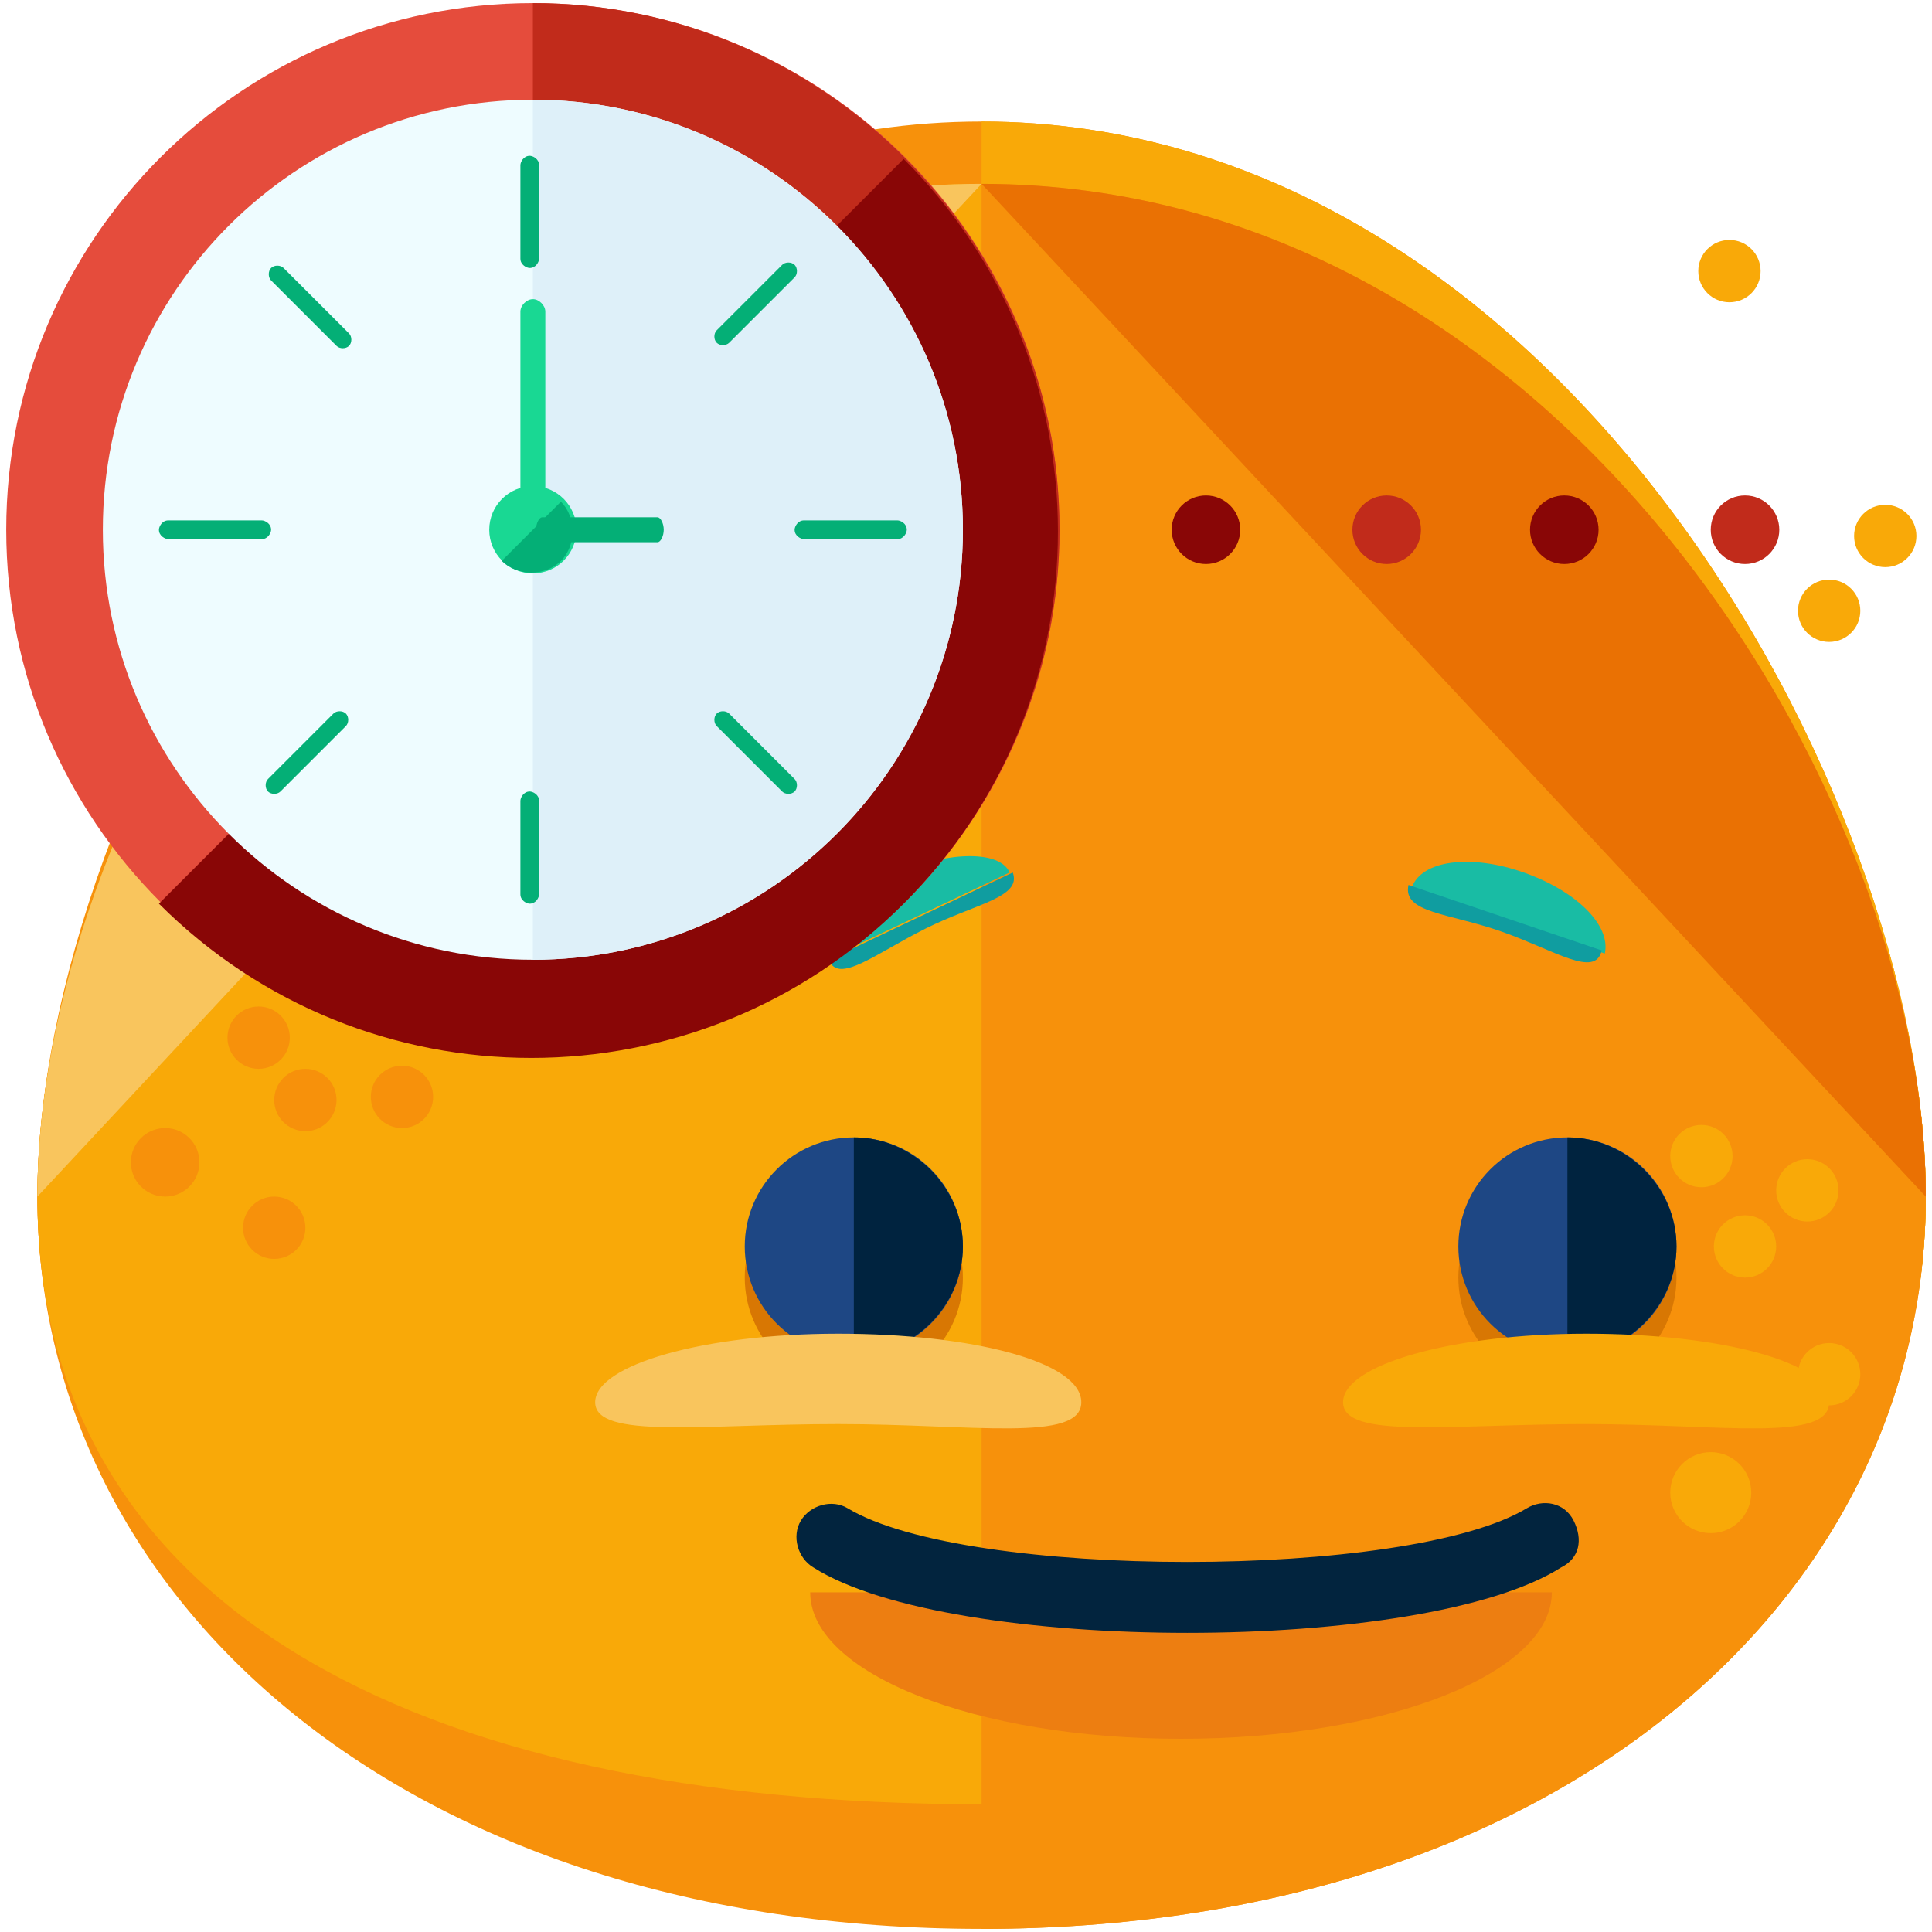
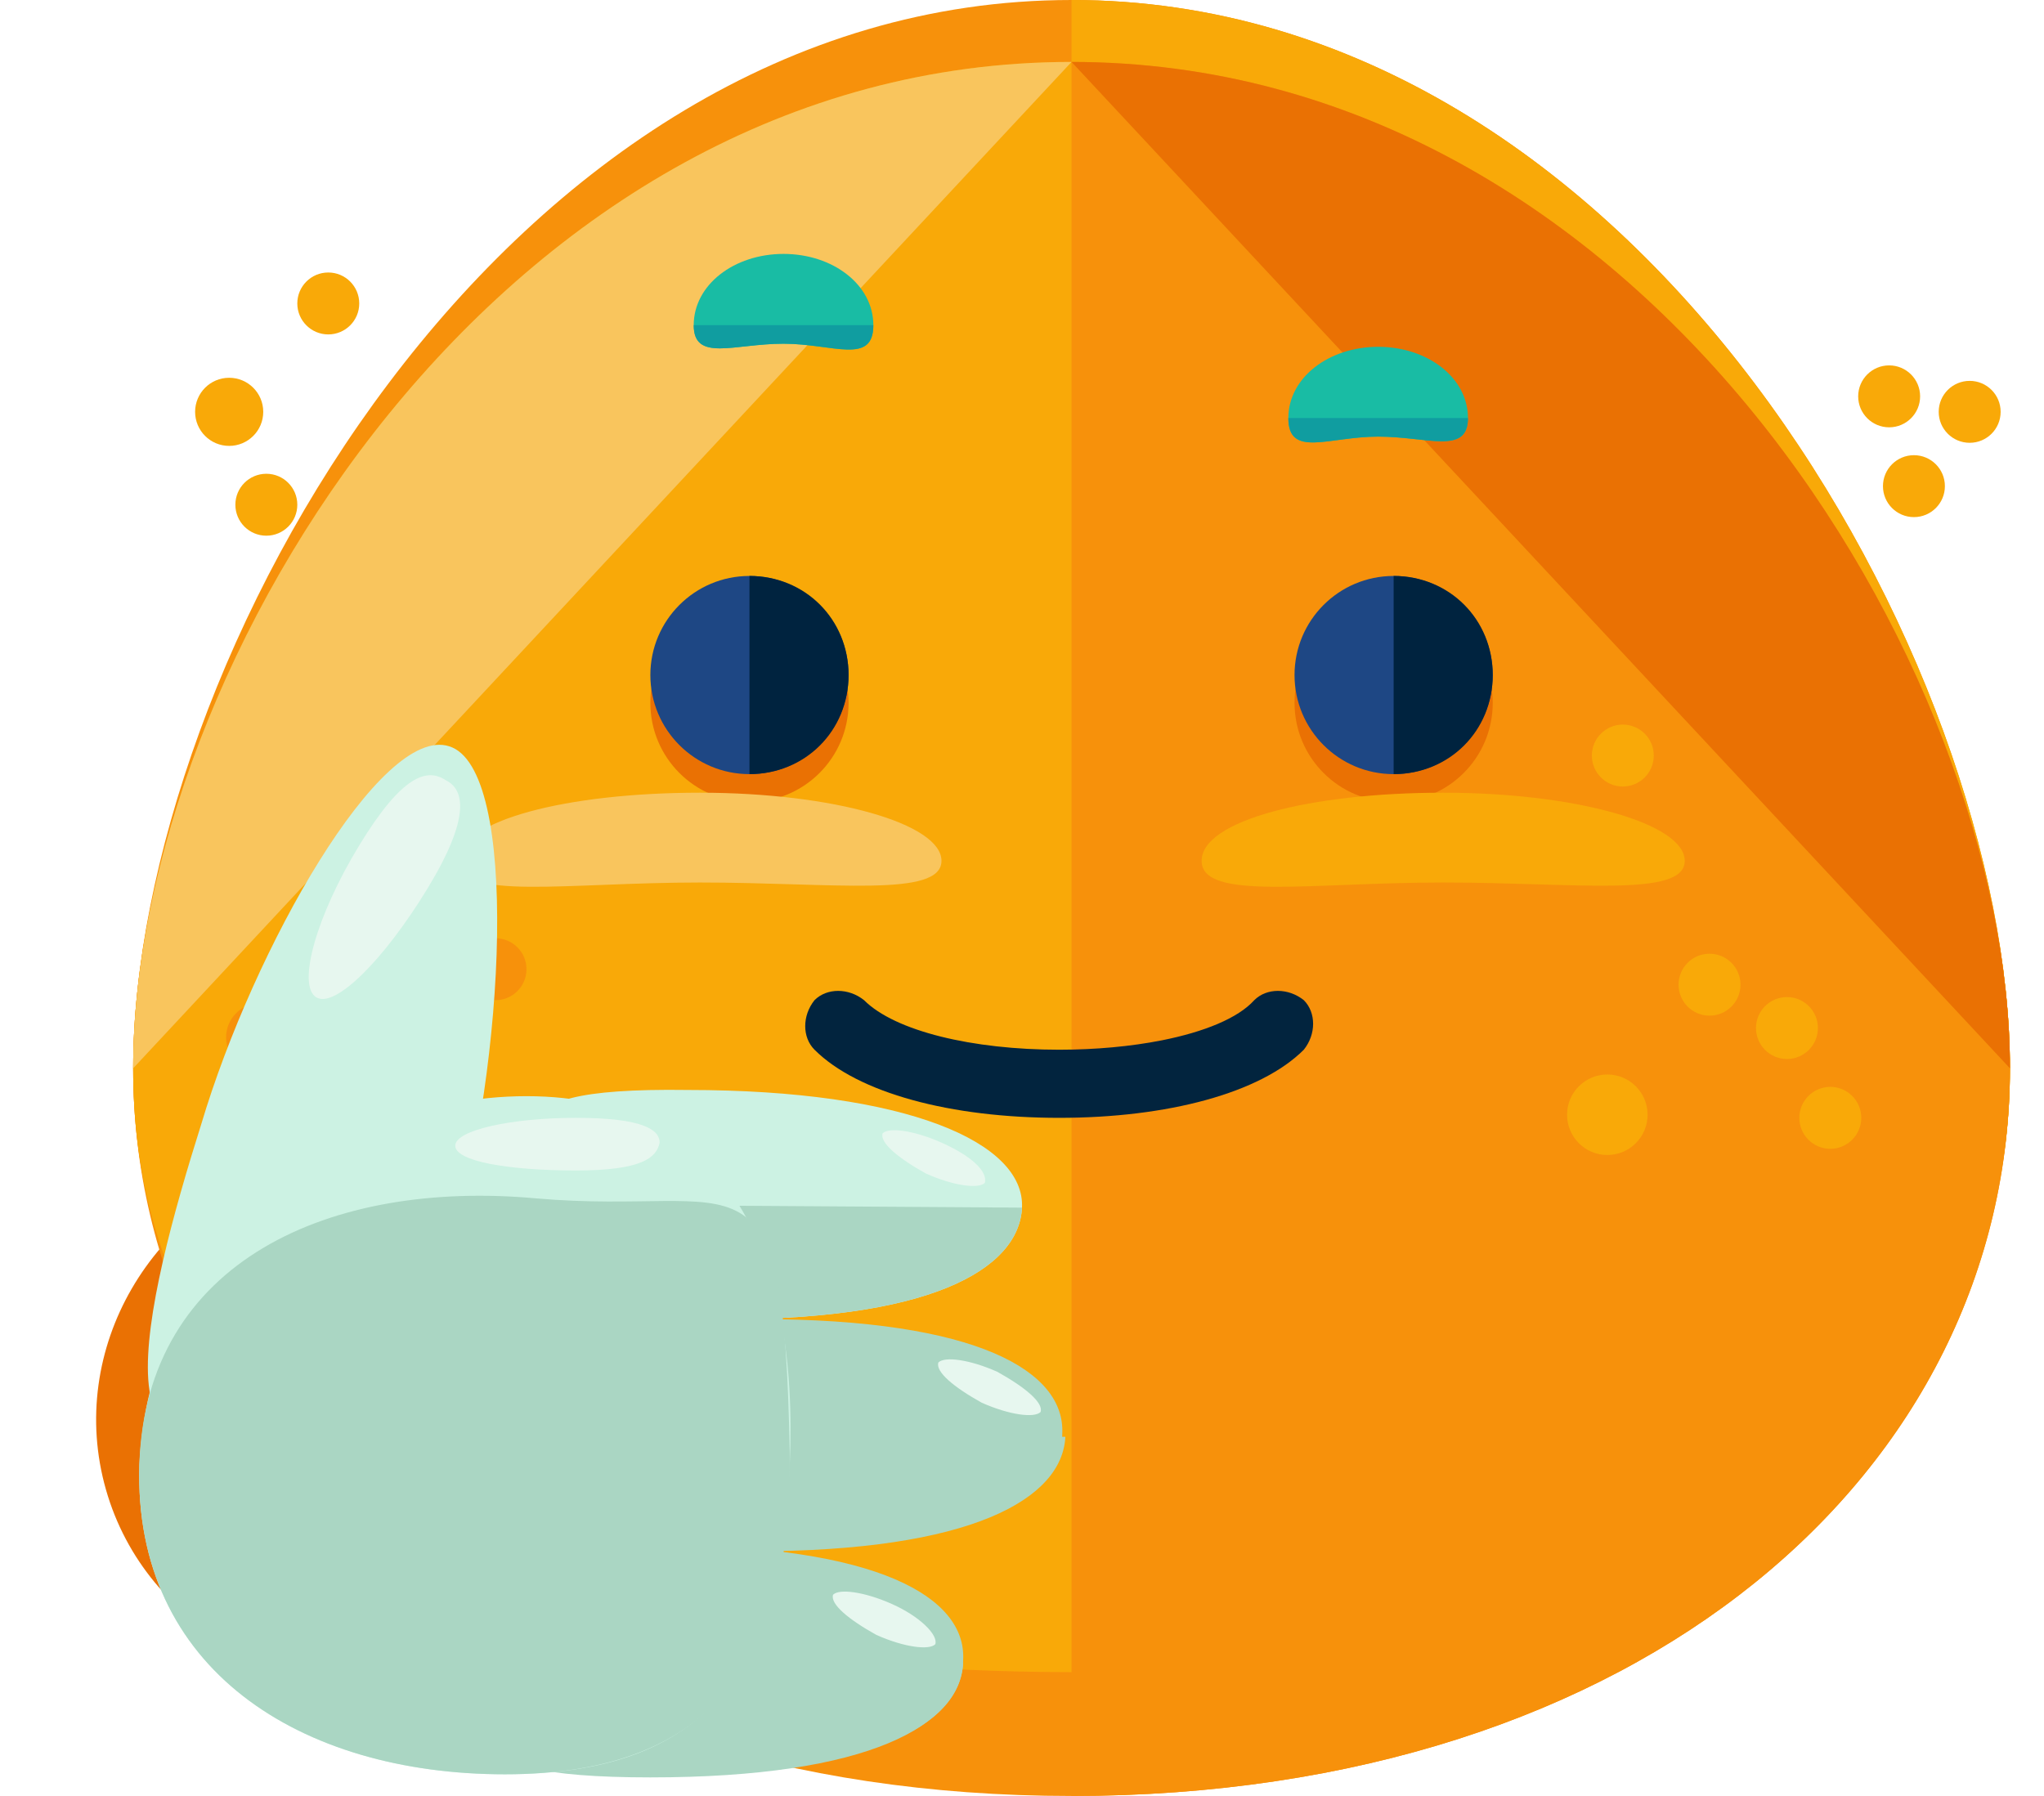
- <svg xmlns="http://www.w3.org/2000/svg" width="62" height="62" viewBox="0 0 62 62">
-   <g fill="none">
-     <g transform="translate(1 3)">
-       <path fill="#F7910B" d="M60.8 35.4c0 13-11.9 23.5-30.3 23.5S.2 48.4.2 35.4 12.1 2.9 30.5 2.9s30.3 19.5 30.3 32.5z" />
-       <path fill="#F7910B" d="M60.8 35.4c0 13-11.9 19.5-30.3 19.5S.2 48.4.2 35.4 12.1.9 30.5.9s30.3 21.5 30.3 34.5z" />
-       <path fill="#F9A908" d="M30.5.9c18.4 0 30.3 21.5 30.3 34.5S48.9 54.9 30.5 54.9" />
-       <path fill="#F9A908" d="M60.8 35.4c0 13-11.9 19.5-30.3 19.5S.2 48.4.2 35.4 12.1 2.9 30.5 2.9s30.3 19.5 30.3 32.5z" />
-       <path fill="#F9C55D" d="M.2 35.4c0-13 11.9-32.5 30.3-32.5" />
-       <path fill="#F7910B" d="M30.5 2.9c18.4 0 30.3 19.5 30.3 32.5S48.9 58.9 30.5 58.9" />
-       <path fill="#EA7103" d="M30.5 2.9c18.4 0 30.3 19.5 30.3 32.5" />
-       <circle cx="8.8" cy="32.3" r="1" fill="#F7910B" />
-       <circle cx="4.3" cy="34.3" r="1.1" fill="#F7910B" />
-       <circle cx="7.3" cy="30.3" r="1" fill="#F7910B" />
-       <circle cx="11.9" cy="32.2" r="1" fill="#F7910B" />
-       <circle cx="57" cy="35.2" r="1" fill="#F9A908" />
-       <circle cx="53.6" cy="34.1" r="1" fill="#F9A908" />
-       <circle cx="57.7" cy="41.1" r="1" fill="#F9A908" />
-       <circle cx="53.9" cy="44.9" r="1.3" fill="#F9A908" />
-       <circle cx="55" cy="37" r="1" fill="#F9A908" />
-       <circle cx="7.8" cy="36.4" r="1" fill="#F7910B" />
-       <circle cx="8.6" cy="28" r="1" fill="#F7910B" />
-       <circle cx="3.3" cy="14.2" r="1.1" fill="#F9A908" />
-       <circle cx="6.5" cy="10.7" r="1" fill="#F9A908" />
-       <circle cx="57.7" cy="16.6" r="1" fill="#F9A908" />
-       <circle cx="54.5" cy="5.7" r="1" fill="#F9A908" />
-       <circle cx="59.5" cy="14.2" r="1" fill="#F9A908" />
-       <circle cx="4.5" cy="17.2" r="1" fill="#F9A908" />
-       <g transform="translate(22 33)">
-         <circle cx="4.4" cy="5" r="3.5" fill="#D87703" />
-         <circle cx="27.3" cy="5" r="3.5" fill="#D87703" />
-         <circle cx="4.4" cy="4" r="3.5" fill="#1E4784" />
-         <path fill="#00233F" d="M4.4.5C6.3.5 7.9 2.1 7.9 4S6.3 7.5 4.4 7.5" />
-         <circle cx="27.3" cy="4" r="3.5" fill="#1E4784" />
-         <path fill="#00233F" d="M27.3.5c1.9 0 3.5 1.6 3.5 3.5s-1.6 3.5-3.5 3.5" />
+ <svg xmlns="http://www.w3.org/2000/svg" width="66" height="58" viewBox="0 0 66 58">
+   <g fill="none" transform="translate(1)">
+     <ellipse cx="10.884" cy="45.694" fill="#EA7103" rx="8.8" ry="8.5" transform="rotate(-15.885 10.884 45.694)" />
+     <g transform="translate(3)">
+       <path fill="#F7910B" d="M60.9 34.5C60.9 47.5 49 58 30.6 58S.3 47.5.3 34.5 12.2 2 30.6 2s30.3 19.5 30.3 32.5z" />
+       <path fill="#F7910B" d="M60.9 34.5C60.9 47.5 49 54 30.6 54S.3 47.5.3 34.5 12.2 0 30.6 0s30.3 21.5 30.3 34.5z" />
+       <path fill="#F9A908" d="M30.6 0C49 0 60.9 21.5 60.9 34.5S49 54 30.6 54" />
+       <path fill="#F9A908" d="M60.9 34.5C60.9 47.5 49 54 30.6 54S.3 47.5.3 34.5 12.2 2 30.6 2s30.3 19.5 30.3 32.5z" />
+       <path fill="#F9C55D" d="M.3 34.5C.3 21.5 12.2 2 30.6 2" />
+       <path fill="#F7910B" d="M30.6 2C49 2 60.9 21.5 60.9 34.5S49 58 30.6 58" />
+       <path fill="#EA7103" d="M30.6 2C49 2 60.9 21.5 60.9 34.5" />
+       <g transform="translate(17 18)">
+         <circle cx="3.2" cy="4.7" r="3.2" fill="#EA7103" />
+         <circle cx="24" cy="4.7" r="3.2" fill="#EA7103" />
+         <circle cx="3.2" cy="3.8" r="3.2" fill="#1E4784" />
+         <path fill="#00233F" d="M3.2.6C5 .6 6.4 2 6.4 3.8 6.4 5.6 5 7 3.2 7" />
+         <circle cx="24" cy="3.8" r="3.2" fill="#1E4784" />
+         <path fill="#00233F" d="M24 .6c1.8 0 3.2 1.4 3.2 3.2C27.2 5.6 25.8 7 24 7" />
      </g>
      <g>
-         <path fill="#19BCA4" d="M9.8 1c-1.6.8-2.7 2-2.3 2.8L13.4 1c-.3-.7-1.9-.7-3.6 0zM29.9 1c-1.7-.6-3.3-.4-3.6.5l6.2 2.1c.2-.9-.9-2-2.6-2.6z" transform="translate(18 24)" />
-         <path fill="#109DA0" d="M10.7 2.8c1.6-.8 3.1-1 2.8-1.8L7.6 3.8c.3.8 1.5-.2 3.1-1zM29.2 2.9c1.7.6 3 1.5 3.2.6l-6.2-2.1c-.2.9 1.3.9 3 1.5z" transform="translate(18 24)" />
-         <path fill="#F9C55D" d="M7.9 15.8c-4.3 0-7.8 1-7.8 2.2 0 1.2 3.5.7 7.8.7s7.8.6 7.8-.7c0-1.3-3.5-2.2-7.8-2.2z" transform="translate(18 24)" />
-         <path fill="#F9A908" d="M31.9 15.8c-4.3 0-7.8 1-7.8 2.2 0 1.2 3.5.7 7.8.7s7.8.6 7.8-.7c0-1.3-3.5-2.2-7.8-2.2z" transform="translate(18 24)" />
-       </g>
-     </g>
-     <circle cx="17.1" cy="17" r="16.9" fill="#E54C3C" />
-     <path fill="#C12B1B" d="M17.1.1C26.4.1 34 7.7 34 17c0 9.3-7.6 16.9-16.9 16.9" />
-     <path fill="#890606" d="M29 5.1c6.6 6.6 6.6 17.3 0 23.9-6.6 6.6-17.3 6.6-23.9 0" />
-     <circle cx="17.1" cy="17" r="13.8" fill="#EEFCFF" />
-     <path fill="#DEF0F9" d="M17.1 3.2c7.6 0 13.8 6.2 13.8 13.8 0 7.6-6.2 13.8-13.8 13.8" />
-     <circle cx="17.1" cy="17" r="1.4" fill="#19D893" />
-     <path fill="#04AF76" d="M18 16.1c.5.5.5 1.4 0 1.9s-1.4.5-1.9 0" />
-     <g fill="#04AF76">
-       <g>
-         <path d="M1.3 3.3c0 .1-.1.3-.3.3-.1 0-.3-.1-.3-.3v-3C.7.2.8 0 1 0c.1 0 .3.1.3.3v3zM1.3 23.7c0 .1-.1.3-.3.3-.1 0-.3-.1-.3-.3v-3c0-.1.1-.3.3-.3.1 0 .3.1.3.3v3z" transform="translate(5 5) translate(11)" />
+         <path fill="#19BCA4" d="M6.2 2.5c0 1.3-1.3.6-2.9.6-1.6 0-2.9.6-2.9-.6C.4 1.2 1.7.2 3.3.2c1.6 0 2.9 1 2.9 2.3z" transform="translate(18 8)" />
+         <path fill="#109DA0" d="M6.2 2.5c0 1.3-1.3.6-2.9.6-1.6 0-2.9.6-2.9-.6" transform="translate(18 8)" />
      </g>
      <g>
-         <path d="M20.8 1.3c-.1 0-.3-.1-.3-.3 0-.1.1-.3.3-.3h3c.1 0 .3.1.3.3 0 .1-.1.3-.3.3h-3zM.4 1.3C.3 1.3.1 1.2.1 1 .1.9.2.7.4.7h3c.1 0 .3.1.3.3 0 .1-.1.3-.3.3h-3z" transform="translate(5 5) translate(0 11)" />
+         <path fill="#19BCA4" d="M.6 2.5c0 1.3 1.3.6 2.9.6 1.6 0 2.9.6 2.9-.6C6.4 1.2 5.1.2 3.5.2 1.9.2.6 1.2.6 2.5z" transform="translate(37 11)" />
+         <path fill="#109DA0" d="M.6 2.5c0 1.3 1.3.6 2.9.6 1.6 0 2.9.6 2.9-.6" transform="translate(37 11)" />
      </g>
+       <g>
+         <path fill="#F9C55D" d="M16.4 2.8c0 1.2-3.5.7-7.8.7S.8 4.1.8 2.8C.8 1.5 4.3.6 8.6.6s7.8 1 7.8 2.2z" transform="translate(10 25)" />
+         <path fill="#F9A908" d="M40.4 2.8c0 1.2-3.5.7-7.8.7s-7.8.6-7.8-.7c0-1.3 3.5-2.2 7.8-2.2s7.8 1 7.8 2.2z" transform="translate(10 25)" />
+       </g>
+       <circle cx="8.9" cy="31.5" r="1" fill="#F7910B" />
+       <circle cx="4.4" cy="33.5" r="1.1" fill="#F7910B" />
+       <circle cx="7.4" cy="29.5" r="1" fill="#F7910B" />
+       <circle cx="12" cy="31.3" r="1" fill="#F7910B" />
+       <circle cx="51.2" cy="31.8" r="1" fill="#F9A908" />
+       <circle cx="53.7" cy="33.2" r="1" fill="#F9A908" />
+       <circle cx="48.4" cy="24.4" r="1" fill="#F9A908" />
+       <circle cx="47.9" cy="36" r="1.3" fill="#F9A908" />
+       <circle cx="55.1" cy="36.1" r="1" fill="#F9A908" />
+       <circle cx="7.9" cy="35.5" r="1" fill="#F7910B" />
+       <circle cx="8.7" cy="27.1" r="1" fill="#F7910B" />
+       <circle cx="3.4" cy="13.3" r="1.1" fill="#F9A908" />
+       <circle cx="6.6" cy="9.8" r="1" fill="#F9A908" />
+       <circle cx="57.8" cy="15.7" r="1" fill="#F9A908" />
+       <circle cx="57" cy="12.8" r="1" fill="#F9A908" />
+       <circle cx="59.6" cy="13.3" r="1" fill="#F9A908" />
+       <circle cx="4.6" cy="16.3" r="1" fill="#F9A908" />
    </g>
-     <g fill="#04AF76">
-       <path d="M15.4 3c-.1.1-.3.1-.4 0-.1-.1-.1-.3 0-.4L17.1.5c.1-.1.3-.1.4 0 .1.1.1.3 0 .4L15.4 3zM1 17.4c-.1.1-.3.1-.4 0-.1-.1-.1-.3 0-.4l2.1-2.1c.1-.1.3-.1.4 0 .1.1.1.3 0 .4L1 17.4z" transform="translate(8 8)" />
-       <g>
-         <path d="M15 15.3c-.1-.1-.1-.3 0-.4.1-.1.3-.1.4 0l2.1 2.1c.1.1.1.3 0 .4-.1.1-.3.1-.4 0L15 15.3zM.7 1C.6.9.6.7.7.6c.1-.1.3-.1.4 0l2.1 2.1c.1.1.1.3 0 .4-.1.1-.3.1-.4 0L.7 1z" transform="translate(8 8)" />
-       </g>
+     <g>
+       <path fill="#CCF2E3" d="M10.5.1c-2.2-.7-6.3 6.5-8 12.2C.7 18-1.3 26 5.6 20.1c1.8-1.5 3.2 1.7 5-4 1.7-5.7 2.2-15.3-.1-16z" transform="translate(3 24)" />
+       <path fill="#AAD6C3" d="M20.2 26c-7.1 0-5.3-1.7-5.2-3.7.1-2-1.7-3.7 5.5-3.7 7.1 0 9.9 1.7 9.8 3.7 0 2.1-2.9 3.7-10.1 3.7z" transform="translate(3 24)" />
+       <path fill="#AAD6C3" d="M30.4 22.4c-.1 2-3 3.7-10.1 3.7s-5.3-1.7-5.2-3.7" transform="translate(3 24)" />
+       <path fill="#CCF2E3" d="M18.9 18.6c-7.1 0-5.2-1.6-5.2-3.7.1-2-2.7-3.8 4.5-3.7 7.1 0 10.9 1.7 10.8 3.8-.1 2-3 3.7-10.1 3.6z" transform="translate(3 24)" />
+       <path fill="#AAD6C3" d="M29 15c-.1 2-3 3.7-10.1 3.6-7.1 0-5.2-1.6-5.2-3.7M17 33.3c-7.1 0-5.3-1.7-5.2-3.7.1-2-1.7-3.7 5.5-3.7 7.1 0 9.9 1.7 9.8 3.7 0 2.1-2.9 3.7-10.1 3.7z" transform="translate(3 24)" />
+       <path fill="#AAD6C3" d="M27.1 29.7c-.1 2-3 3.7-10.1 3.7s-5.3-1.7-5.2-3.7" transform="translate(3 24)" />
+       <path fill="#CCF2E3" d="M12.3 33.3c-6.6 0-12-3.4-11.8-10C.8 16.7 6.4 11.4 13 11.4s8.8 5.3 8.5 11.9c-.3 6.6-2.6 10-9.2 10z" transform="translate(3 24)" />
+       <path fill="#AAD6C3" d="M12.3 33.3c-6.6 0-12-3.4-11.8-10 .2-6.6 6.2-9.2 12.8-8.6 6.8.6 8-2.1 8.2 8.2.1 6.6-2.4 10.4-9.2 10.4z" transform="translate(3 24)" />
+       <path fill="#E7F7EF" d="M28.2 20.3c-.9-.4-1.7-.5-1.9-.3-.1.3.5.8 1.4 1.3.9.4 1.7.5 1.9.3.1-.3-.5-.8-1.4-1.3zM26.4 12.9c-.9-.4-1.7-.5-1.9-.3-.1.3.5.8 1.4 1.3.9.4 1.7.5 1.9.3.1-.4-.5-.9-1.4-1.3zM24.8 27.8c-.9-.4-1.7-.5-1.9-.3-.1.3.5.8 1.4 1.3.9.4 1.7.5 1.9.3.1-.3-.5-.9-1.4-1.3zM14.6 13.8c-2.2 0-3.9-.3-3.9-.8s1.8-.9 3.9-.9c2.2 0 2.7.4 2.7.8-.1.5-.6.9-2.7.9zM9.8 4.7C8.4 7 6.8 8.6 6.2 8.2c-.6-.4 0-2.6 1.4-4.9C9 1 9.8.8 10.4 1.2c.6.3.8 1.2-.6 3.5z" transform="translate(3 24)" />
    </g>
-     <path fill="#19D893" d="M17.5 16.3c0 .2-.2.4-.4.4s-.4-.2-.4-.4V10c0-.2.2-.4.4-.4s.4.2.4.4v6.3z" />
-     <path fill="#04AF76" d="M17.4 17.4c-.1 0-.2-.2-.2-.4s.1-.4.2-.4h3.7c.1 0 .2.2.2.4s-.1.4-.2.4h-3.7z" />
-     <circle cx="38.7" cy="17" r="1.1" fill="#890606" />
-     <circle cx="44.5" cy="17" r="1.1" fill="#C12B1B" />
-     <circle cx="50.2" cy="17" r="1.1" fill="#890606" />
-     <circle cx="56" cy="17" r="1.1" fill="#C12B1B" />
-     <g>
-       <path fill="#ED7E11" d="M24.8 3.1c0 2.6-5.3 4.7-11.9 4.7C6.3 7.8 1 5.7 1 3.1" transform="translate(25 48)" />
-       <path fill="#02243E" d="M13.1 4.4c-4.9 0-9.8-.7-12-2.1C.6 2 .4 1.3.7.8 1 .3 1.7.1 2.2.4 6 2.7 20.2 2.7 24 .4c.5-.3 1.2-.2 1.5.4.3.6.2 1.2-.4 1.5-2.2 1.4-7.1 2.1-12 2.1z" transform="translate(25 48)" />
-     </g>
+     <path fill="#02243E" d="M33.2 36.1c-3.5 0-6.5-.8-7.9-2.2-.4-.4-.4-1.1 0-1.6.4-.4 1.1-.4 1.6 0 1 1 3.5 1.6 6.3 1.6 1.175 0 2.316-.106 3.31-.302 1.373-.272 2.468-.718 2.99-1.298.4-.4 1.1-.4 1.6 0 .4.4.4 1.1 0 1.6-1.4 1.4-4.4 2.2-7.9 2.2z" />
  </g>
</svg>
